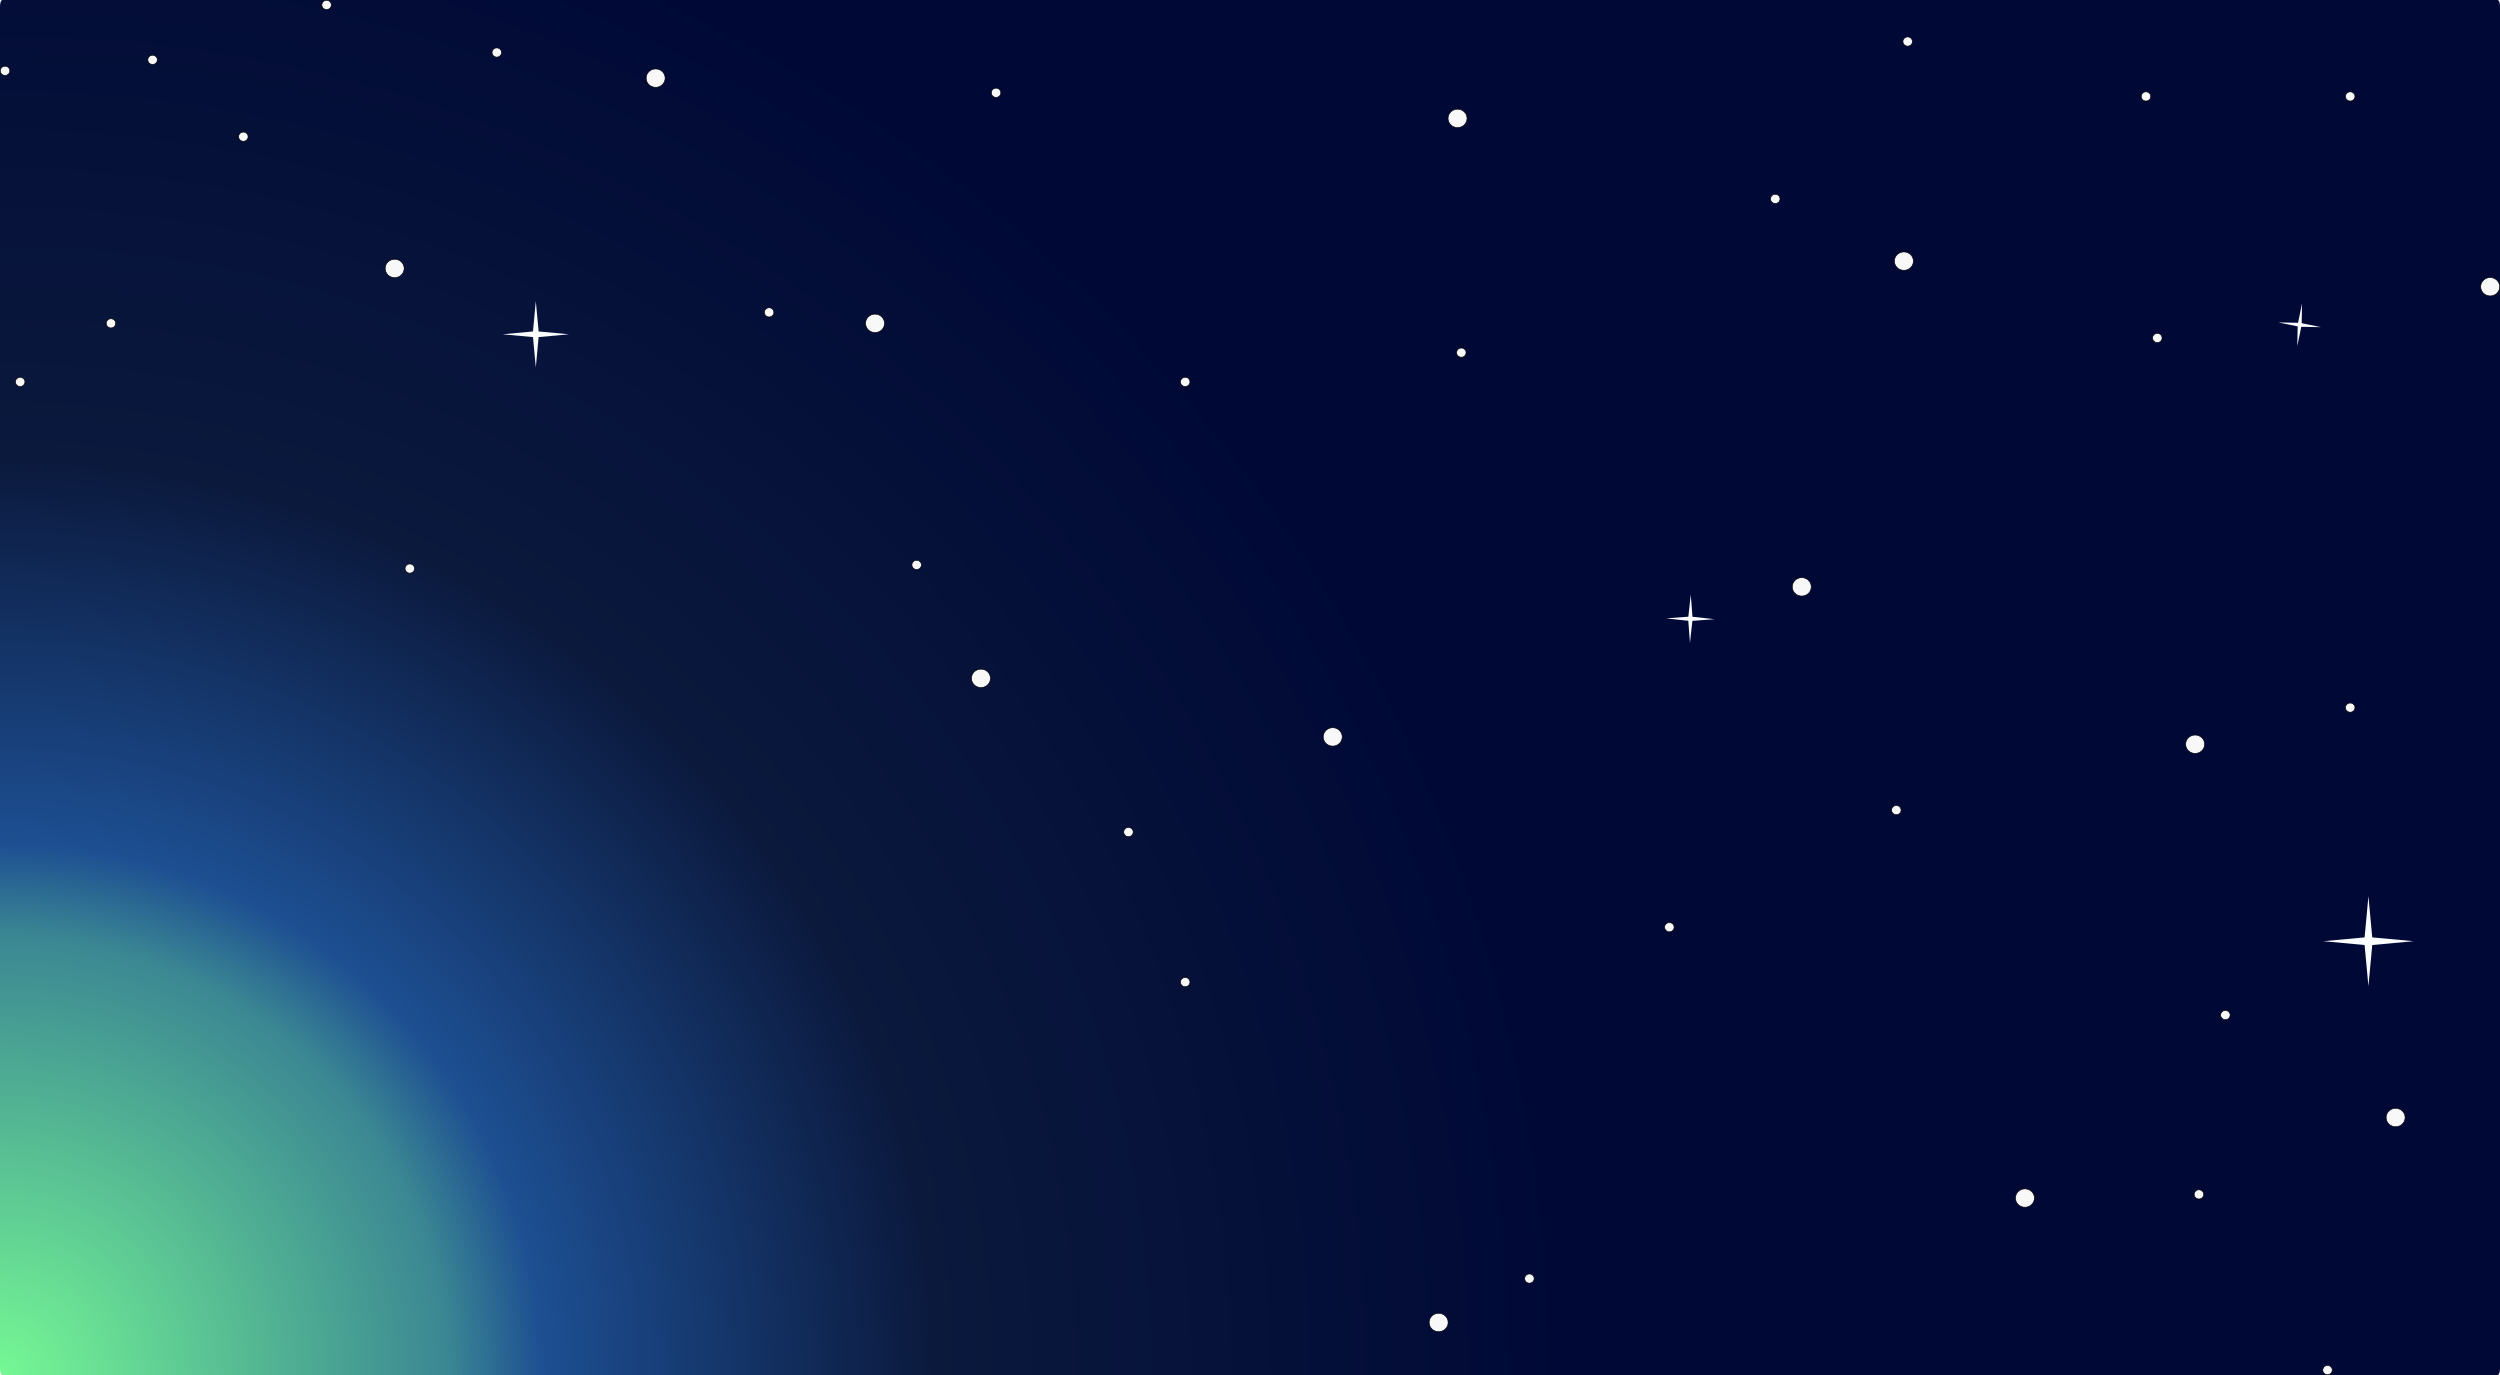
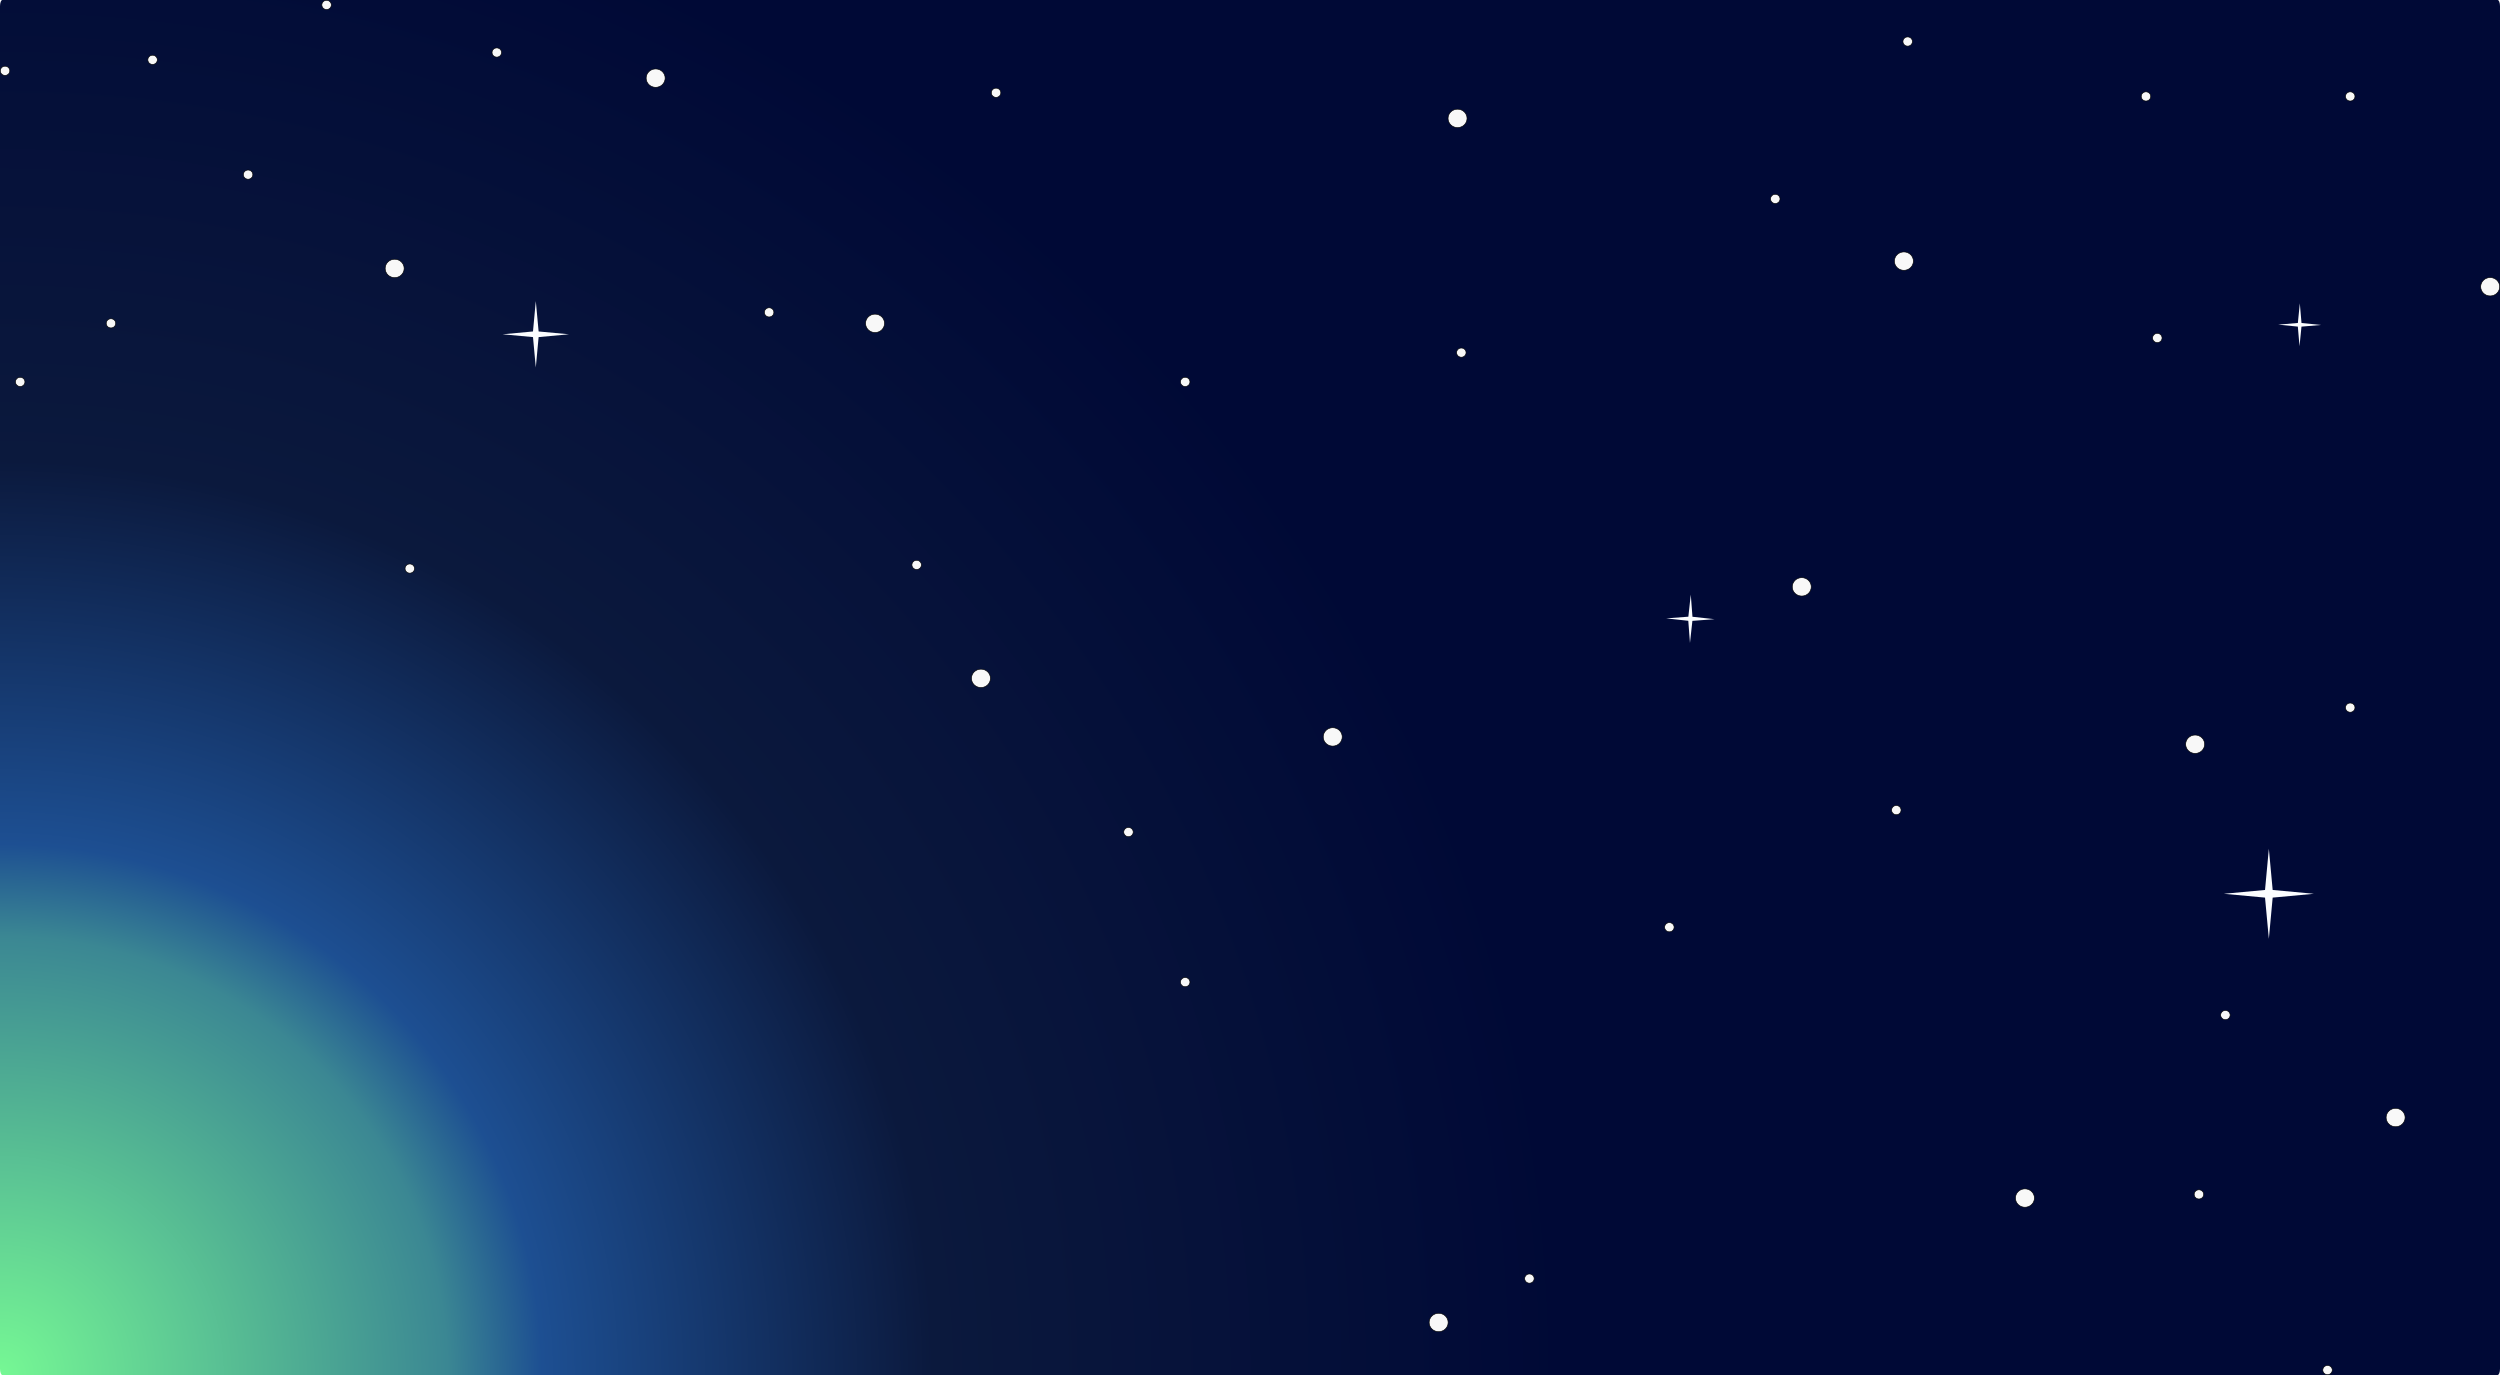
<svg xmlns="http://www.w3.org/2000/svg" xmlns:xlink="http://www.w3.org/1999/xlink" width="4000" height="2200" viewBox="0 0 4000 2200" version="1.1" id="svg5">
  <defs id="defs2">
    <linearGradient id="linearGradient863">
      <stop style="stop-color:#76f894;stop-opacity:1;" offset="0" id="stop859" />
      <stop style="stop-color:#3b8793;stop-opacity:1;" offset="0.279" id="stop896" />
      <stop style="stop-color:#1d4f92;stop-opacity:1;" offset="0.338" id="stop898" />
      <stop style="stop-color:#0b193d;stop-opacity:1;" offset="0.582" id="stop900" />
      <stop style="stop-color:#000936;stop-opacity:1;" offset="0.978" id="stop867" />
    </linearGradient>
    <radialGradient xlink:href="#linearGradient863" id="radialGradient894" cx="-196.596" cy="785.131" fx="-196.596" fy="785.131" r="480" gradientTransform="matrix(5.344757,-1.0310166e-7,0,5.239252,1050.758,-1913.502)" gradientUnits="userSpaceOnUse" />
  </defs>
  <g id="layer1">
    <rect style="fill:url(#radialGradient894);fill-opacity:1;stroke:none;stroke-width:10;stroke-linecap:round;stroke-linejoin:round;paint-order:markers fill stroke" id="rect243" width="4000" height="2200" x="0" y="0" rx="3.78" ry="10.016" />
  </g>
  <g id="layer2" transform="matrix(4.512681,0,0,4.366333,-143.2079,-144.3586)" style="stroke-width:0.225">
    <circle id="path1097" style="fill:#f8f8f8;fill-opacity:1;stroke:#000000;stroke-width:0.225" cx="171.664" cy="131.43" r="3.376" />
    <circle id="path2716" style="fill:#f8f8f8;stroke:#000000;stroke-width:0.225" cx="341.986" cy="151.547" r="3.376" />
    <circle id="path2718" style="fill:#f8f8f8;stroke:#000000;stroke-width:0.225" cx="504.262" cy="303.094" r="3.376" />
    <circle id="path2720" style="fill:#f8f8f8;stroke:#000000;stroke-width:0.225" cx="706.772" cy="128.748" r="3.376" />
    <circle id="path2722" style="fill:#f8f8f8;stroke:#000000;stroke-width:0.225" cx="810.038" cy="305.776" r="3.376" />
    <circle id="path2724" style="fill:#f8f8f8;stroke:#000000;stroke-width:0.225" cx="914.646" cy="138.136" r="3.376" />
    <circle id="path2726" style="fill:#f8f8f8;stroke:#000000;stroke-width:0.225" cx="749.688" cy="472.075" r="3.376" />
    <circle id="path2728" style="fill:#f8f8f8;stroke:#000000;stroke-width:0.225" cx="548.519" cy="76.444" r="3.376" />
    <circle id="path2730" style="fill:#f8f8f8;stroke:#000000;stroke-width:0.225" cx="670.561" cy="248.108" r="3.376" />
    <circle id="path2732" style="fill:#f8f8f8;stroke:#000000;stroke-width:0.225" cx="881.118" cy="442.57" r="3.376" />
    <circle id="path2734" style="fill:#f8f8f8;stroke:#000000;stroke-width:0.225" cx="541.814" cy="517.673" r="3.376" />
    <circle id="path2736" style="fill:#f8f8f8;stroke:#000000;stroke-width:0.225" cx="379.538" cy="281.636" r="3.376" />
    <circle id="path2738" style="fill:#f8f8f8;stroke:#000000;stroke-width:0.225" cx="264.201" cy="61.692" r="3.376" />
    <circle id="path2740" style="fill:#f8f8f8;stroke:#000000;stroke-width:0.225" cx="207.874" cy="52.304" r="1.688" />
    <circle id="path2742" style="fill:#f8f8f8;stroke:#000000;stroke-width:0.225" cx="384.902" cy="67.056" r="1.688" />
    <circle id="path2744" style="fill:#f8f8f8;stroke:#000000;stroke-width:0.225" cx="304.435" cy="147.524" r="1.688" />
    <circle id="path2746" style="fill:#f8f8f8;stroke:#000000;stroke-width:0.225" cx="356.739" cy="240.061" r="1.688" />
    <circle id="path2748" style="fill:#f8f8f8;stroke:#000000;stroke-width:0.225" cx="451.958" cy="173.005" r="1.688" />
    <circle id="path2750" style="fill:#f8f8f8;stroke:#000000;stroke-width:0.225" cx="549.86" cy="162.276" r="1.688" />
    <circle id="path2752" style="fill:#f8f8f8;stroke:#000000;stroke-width:0.225" cx="661.173" cy="105.949" r="1.688" />
    <circle id="path2754" style="fill:#f8f8f8;stroke:#000000;stroke-width:0.225" cx="792.604" cy="68.397" r="1.688" />
    <circle id="path2756" style="fill:#f8f8f8;stroke:#000000;stroke-width:0.225" cx="865.024" cy="68.397" r="1.688" />
    <circle id="path2758" style="fill:#f8f8f8;stroke:#000000;stroke-width:0.225" cx="708.113" cy="48.28" r="1.688" />
    <circle id="path2760" style="fill:#f8f8f8;stroke:#000000;stroke-width:0.225" cx="796.627" cy="156.911" r="1.688" />
    <circle id="path2762" style="fill:#f8f8f8;stroke:#000000;stroke-width:0.225" cx="865.024" cy="292.365" r="1.688" />
    <circle id="path2764" style="fill:#f8f8f8;stroke:#000000;stroke-width:0.225" cx="704.089" cy="329.916" r="1.688" />
    <circle id="path2766" style="fill:#f8f8f8;stroke:#000000;stroke-width:0.225" cx="811.379" cy="470.734" r="1.688" />
    <circle id="path2768" style="fill:#f8f8f8;stroke:#000000;stroke-width:0.225" cx="856.977" cy="535.108" r="1.688" />
    <circle id="path2770" style="fill:#f8f8f8;stroke:#000000;stroke-width:0.225" cx="820.767" cy="405.019" r="1.688" />
    <circle id="path2772" style="fill:#f8f8f8;stroke:#000000;stroke-width:0.225" cx="574" cy="501.58" r="1.688" />
    <circle id="path2774" style="fill:#f8f8f8;stroke:#000000;stroke-width:0.225" cx="623.622" cy="372.832" r="1.688" />
    <circle id="path2776" style="fill:#f8f8f8;stroke:#000000;stroke-width:0.225" cx="451.958" cy="392.949" r="1.688" />
    <circle id="path2778" style="fill:#f8f8f8;stroke:#000000;stroke-width:0.225" cx="431.841" cy="337.963" r="1.688" />
    <circle id="path2780" style="fill:#f8f8f8;stroke:#000000;stroke-width:0.225" cx="177.028" cy="241.402" r="1.688" />
    <circle id="path2782" style="fill:#f8f8f8;stroke:#000000;stroke-width:0.225" cx="71.079" cy="151.547" r="1.688" />
    <circle id="path2784" style="fill:#f8f8f8;stroke:#000000;stroke-width:0.225" cx="85.832" cy="54.986" r="1.688" />
    <circle id="path2786" style="fill:#f8f8f8;stroke:#000000;stroke-width:0.225" cx="147.524" cy="34.869" r="1.688" />
-     <circle id="path2788" style="fill:#f8f8f8;stroke:#000000;stroke-width:0.225" cx="118.019" cy="83.15" r="1.688" />
+     <circle id="path2788" style="fill:#f8f8f8;stroke:#000000;stroke-width:0.225" cx="119.7" cy="97.05" r="1.688" />
    <circle id="path2790" style="fill:#f8f8f8;stroke:#000000;stroke-width:0.225" cx="33.528" cy="59.009" r="1.688" />
    <circle id="path2792" style="fill:#f8f8f8;stroke:#000000;stroke-width:0.225" cx="38.893" cy="173.005" r="1.688" />
    <path style="fill:#fbfdff;fill-opacity:1;stroke-width:4.506;stroke-linecap:round;stroke-linejoin:round;paint-order:markers fill stroke" id="path1203" d="m 910.384,694.168 -9.012,-97.199 -97.199,-9.012 97.199,-9.012 9.012,-97.199 9.012,97.199 97.199,9.012 -97.199,9.012 z" transform="matrix(0.1107989,0,0,0.1145126,120.836,88.22759)" />
    <path style="fill:#fbfdff;fill-opacity:1;stroke-width:2.253;stroke-linecap:round;stroke-linejoin:round;paint-order:markers fill stroke" id="path2661" d="m 2712.186,1027.976 -10.162,-34.07 -35.358,3.724 34.07,-10.161 -3.724,-35.358 10.162,34.07 35.358,-3.724 -34.07,10.161 z" transform="matrix(0.2165401,0.04865173,-0.04707393,0.2237979,92.01873,-93.34658)" />
-     <path style="fill:#fbfdff;fill-opacity:1;stroke-width:2.253;stroke-linecap:round;stroke-linejoin:round;paint-order:markers fill stroke" id="path2663" d="m 3675.677,553.817 0.575,-31.564 -30.921,-6.368 31.564,0.575 6.368,-30.921 -0.575,31.564 30.921,6.368 -31.564,-0.575 z" transform="matrix(0.2215978,0,0,0.2290251,31.73455,33.06174)" />
-     <path style="fill:#fbfdff;fill-opacity:1;stroke-width:2.253;stroke-linecap:round;stroke-linejoin:round;paint-order:markers fill stroke" id="path2665" d="m 3789.475,1577.999 -6.115,-65.957 -65.957,-6.116 65.957,-6.115 6.115,-65.957 6.115,65.957 65.957,6.115 -65.957,6.116 z" transform="matrix(0.2215978,0,0,0.2290251,31.73455,33.06174)" />
+     <path style="fill:#fbfdff;fill-opacity:1;stroke-width:2.253;stroke-linecap:round;stroke-linejoin:round;paint-order:markers fill stroke" id="path2663" d="m 3675.677,553.817 0.575,-31.564 -30.921,-6.368 31.564,0.575 6.368,-30.921 -0.575,31.564 30.921,6.368 -31.564,-0.575 z" transform="matrix(0.2204134,-0.02364701,0.02288012,0.2278011,24.20208,120.7063)" />
+     <path style="fill:#fbfdff;fill-opacity:1;stroke-width:2.253;stroke-linecap:round;stroke-linejoin:round;paint-order:markers fill stroke" id="path2665" d="m 3789.475,1577.999 -6.115,-65.957 -65.957,-6.116 65.957,-6.115 6.115,-65.957 6.115,65.957 65.957,6.115 -65.957,6.116 z" transform="matrix(0.2215978,0,0,0.2290251,-3.569793,15.68666)" />
  </g>
</svg>
